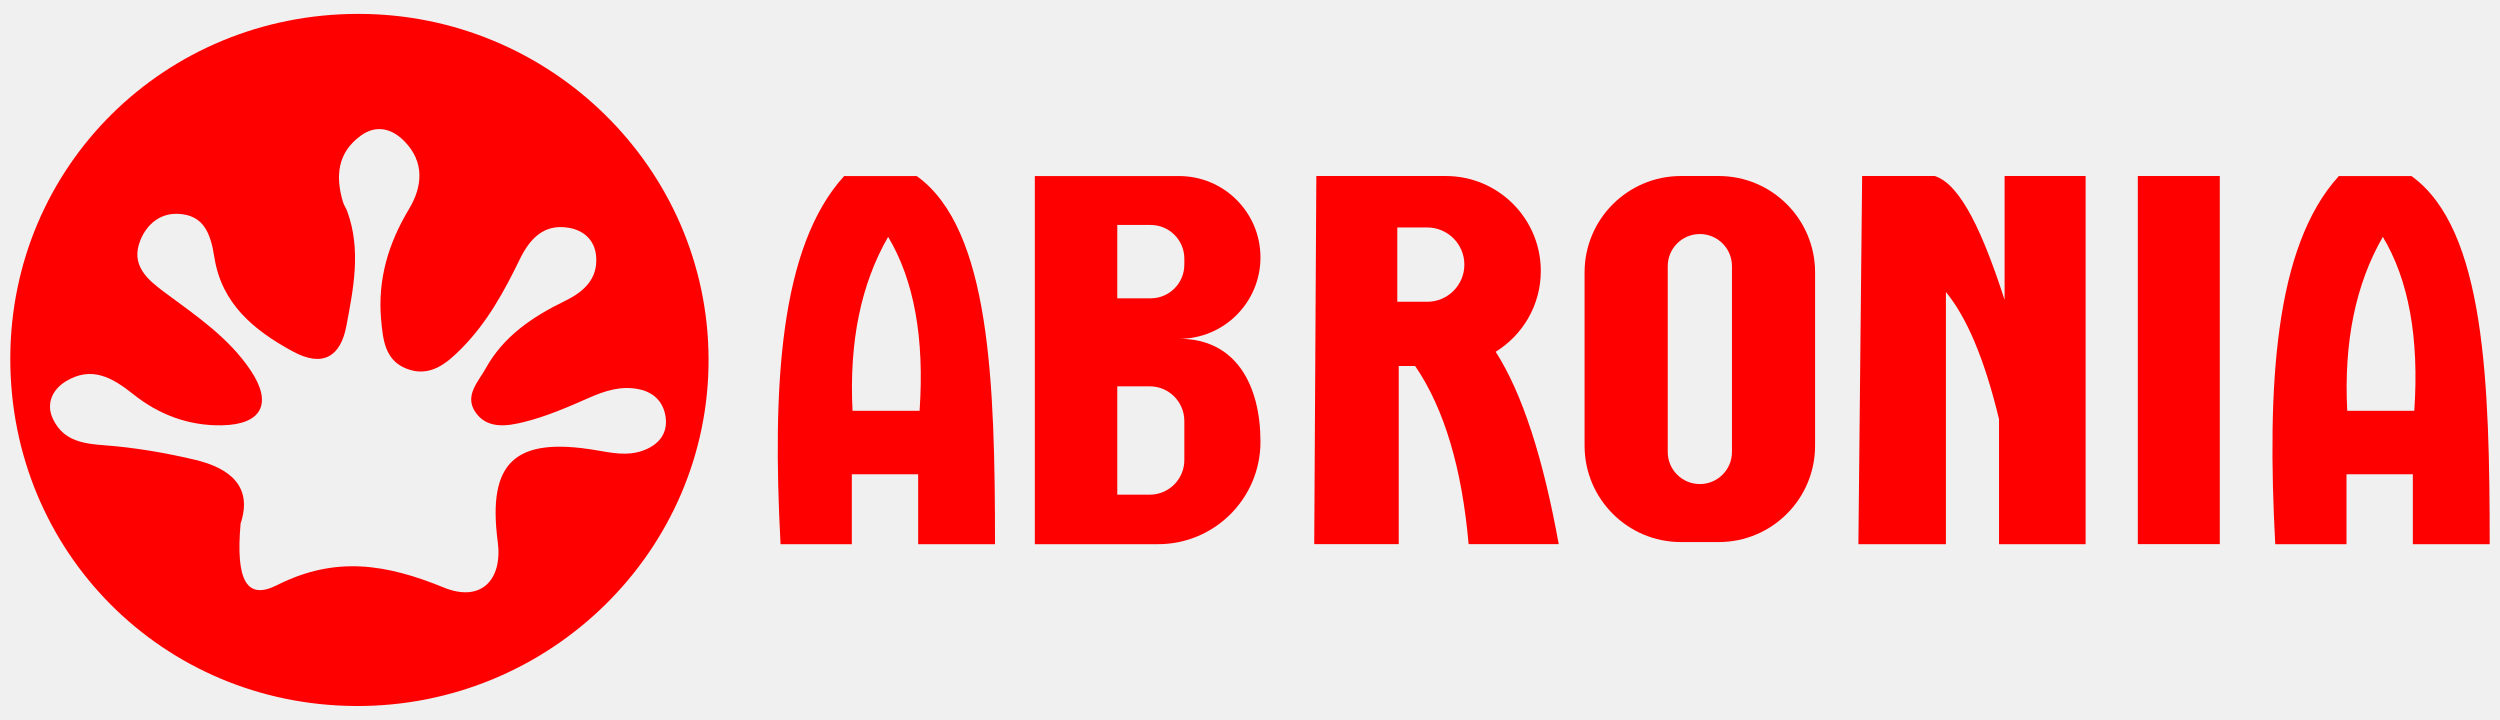
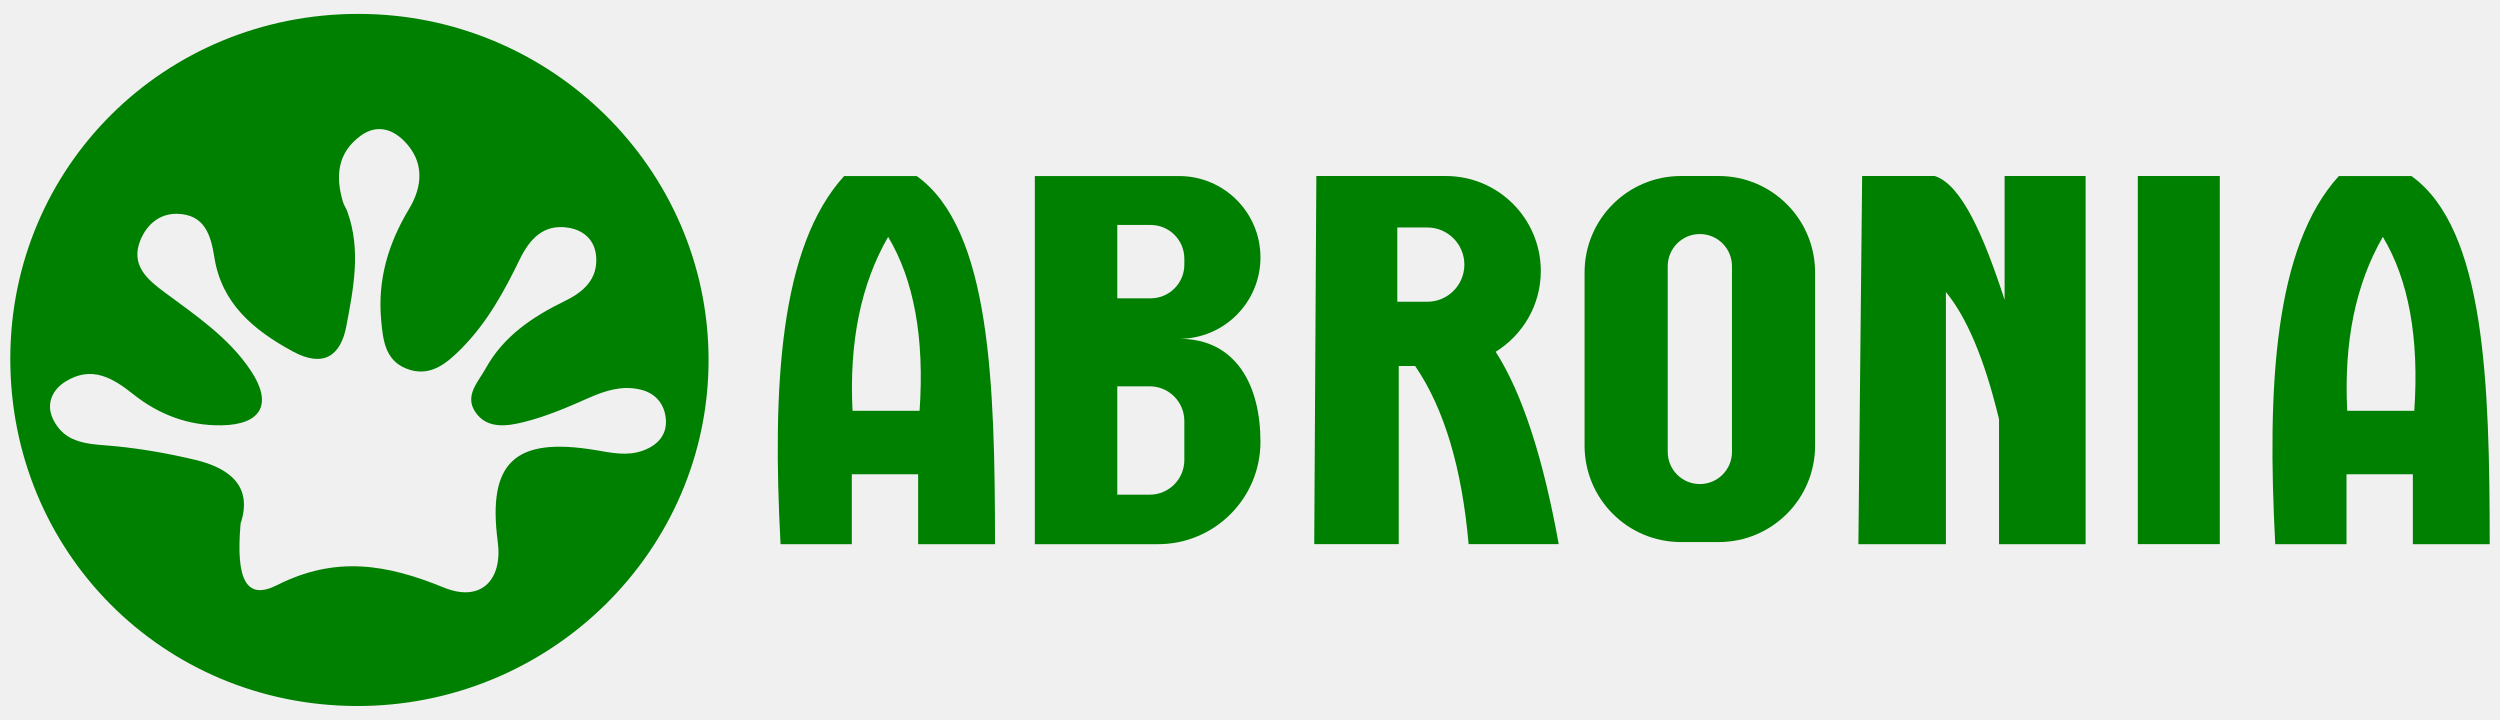
<svg xmlns="http://www.w3.org/2000/svg" width="146" height="42" viewBox="0 0 146 42" fill="none">
  <g clip-path="url(#clip0_18_19)">
-     <path d="M0.601 20.934C0.613 9.722 9.614 0.811 20.931 0.811C32.161 0.811 41.333 9.842 41.38 20.943C41.425 32.143 32.131 41.291 20.766 41.231C9.488 41.168 0.589 32.215 0.601 20.934ZM14.049 30.597C13.758 33.935 14.423 35.061 16.182 34.171C19.601 32.443 22.582 32.949 25.92 34.312C28.098 35.202 29.36 33.86 29.069 31.645C28.458 27.007 30.055 25.494 34.786 26.288C35.718 26.444 36.62 26.648 37.539 26.318C38.408 26.007 38.965 25.395 38.885 24.47C38.807 23.589 38.282 22.944 37.359 22.741C36.293 22.504 35.331 22.819 34.357 23.25C33.132 23.792 31.882 24.329 30.588 24.649C29.62 24.889 28.422 25.081 27.741 24.035C27.124 23.088 27.939 22.285 28.365 21.515C29.404 19.634 31.103 18.495 33.006 17.569C34.061 17.057 34.936 16.299 34.813 14.953C34.726 13.998 34.073 13.446 33.21 13.302C31.73 13.051 30.921 13.979 30.342 15.169C29.44 17.027 28.449 18.831 26.98 20.323C26.088 21.23 25.09 22.078 23.709 21.518C22.474 21.018 22.36 19.813 22.258 18.666C22.049 16.326 22.675 14.219 23.885 12.209C24.682 10.887 24.805 9.446 23.601 8.233C22.885 7.511 21.98 7.262 21.072 7.921C19.7 8.919 19.586 10.291 20.026 11.786C20.083 11.981 20.212 12.155 20.281 12.347C21.096 14.582 20.646 16.832 20.227 19.043C19.894 20.799 18.876 21.497 17.075 20.511C14.804 19.271 12.943 17.728 12.518 15.022C12.311 13.716 11.948 12.529 10.357 12.487C9.341 12.46 8.586 13.09 8.206 14.009C7.592 15.49 8.625 16.341 9.626 17.081C11.457 18.438 13.362 19.72 14.645 21.641C15.936 23.577 15.28 24.796 12.955 24.838C11.016 24.874 9.27 24.212 7.774 23.016C6.564 22.052 5.347 21.347 3.834 22.276C3.055 22.756 2.693 23.571 3.07 24.416C3.789 26.018 5.335 25.917 6.795 26.064C8.335 26.219 9.872 26.492 11.376 26.849C13.458 27.34 14.777 28.433 14.043 30.597H14.049Z" fill="#FF0000" />
-     <path d="M68.88 19.786H68.859C71.484 19.786 73.611 17.659 73.611 15.034C73.611 12.409 71.484 10.282 68.859 10.282H60.434V31.78H67.631C70.933 31.78 73.611 29.102 73.611 25.8C73.611 22.498 72.185 19.786 68.88 19.786ZM65.249 13.138H67.199C68.284 13.138 69.165 14.018 69.165 15.103V15.457C69.165 16.541 68.284 17.422 67.199 17.422H65.249V13.138ZM69.165 26.866C69.165 27.984 68.26 28.889 67.142 28.889H65.249V22.561H67.142C68.26 22.561 69.165 23.466 69.165 24.583V26.866Z" fill="#FF0000" />
-     <path d="M100.371 10.279H98.169C95.059 10.279 92.539 12.799 92.539 15.909V26.027C92.539 29.138 95.059 31.657 98.169 31.657H100.371C103.481 31.657 106.001 29.138 106.001 26.027V15.909C106.001 12.799 103.481 10.279 100.371 10.279ZM101.147 26.393C101.147 27.43 100.308 28.269 99.271 28.269C98.235 28.269 97.396 27.43 97.396 26.393V15.544C97.396 14.507 98.235 13.668 99.271 13.668C100.308 13.668 101.147 14.507 101.147 15.544V26.396V26.393Z" fill="#FF0000" />
-     <path d="M108.746 10.279H112.988C114.546 10.777 115.847 13.746 117.069 17.512V10.279H121.8V31.78H116.743V24.479C115.871 20.865 114.825 18.492 113.641 17.054V31.78H108.53L108.749 10.282L108.746 10.279Z" fill="#FF0000" />
-     <path d="M129.636 10.279H124.848V31.777H129.636V10.279Z" fill="#FF0000" />
-     <path d="M58.109 31.78C58.103 22.411 57.86 13.386 53.539 10.282H49.297C45.53 14.42 45.096 22.546 45.584 31.78H49.746V27.699H53.62V31.78H58.109ZM49.788 23.99C49.584 19.978 50.276 16.592 51.867 13.833C53.371 16.341 53.998 19.723 53.704 23.99H49.788Z" fill="#FF0000" />
-     <path d="M145.399 31.78C145.393 22.411 145.15 13.386 140.83 10.282H136.587C132.821 14.42 132.386 22.546 132.874 31.78H137.036V27.699H140.91V31.78H145.399ZM137.078 23.99C136.874 19.978 137.567 16.592 139.158 13.833C140.662 16.341 141.288 19.723 140.994 23.99H137.078Z" fill="#FF0000" />
-     <path d="M87.346 20.544C88.925 19.568 89.983 17.824 89.983 15.828C89.983 12.763 87.499 10.279 84.434 10.279H76.874L76.751 31.777H81.686V21.374H82.645C84.365 23.891 85.381 27.391 85.767 31.777H91.029C90.127 26.774 88.91 22.98 87.346 20.541V20.544ZM83.349 17.623H81.602V13.284H83.349C84.548 13.284 85.519 14.255 85.519 15.454C85.519 16.652 84.548 17.623 83.349 17.623Z" fill="#FF0000" />
+     <path d="M0.601 20.934C0.613 9.722 9.614 0.811 20.931 0.811C32.161 0.811 41.333 9.842 41.38 20.943C41.425 32.143 32.131 41.291 20.766 41.231C9.488 41.168 0.589 32.215 0.601 20.934ZM14.049 30.597C13.758 33.935 14.423 35.061 16.182 34.171C19.601 32.443 22.582 32.949 25.92 34.312C28.098 35.202 29.36 33.86 29.069 31.645C28.458 27.007 30.055 25.494 34.786 26.288C35.718 26.444 36.62 26.648 37.539 26.318C38.408 26.007 38.965 25.395 38.885 24.47C38.807 23.589 38.282 22.944 37.359 22.741C36.293 22.504 35.331 22.819 34.357 23.25C33.132 23.792 31.882 24.329 30.588 24.649C29.62 24.889 28.422 25.081 27.741 24.035C27.124 23.088 27.939 22.285 28.365 21.515C29.404 19.634 31.103 18.495 33.006 17.569C34.061 17.057 34.936 16.299 34.813 14.953C34.726 13.998 34.073 13.446 33.21 13.302C31.73 13.051 30.921 13.979 30.342 15.169C29.44 17.027 28.449 18.831 26.98 20.323C26.088 21.23 25.09 22.078 23.709 21.518C22.474 21.018 22.36 19.813 22.258 18.666C22.049 16.326 22.675 14.219 23.885 12.209C24.682 10.887 24.805 9.446 23.601 8.233C22.885 7.511 21.98 7.262 21.072 7.921C19.7 8.919 19.586 10.291 20.026 11.786C20.083 11.981 20.212 12.155 20.281 12.347C21.096 14.582 20.646 16.832 20.227 19.043C19.894 20.799 18.876 21.497 17.075 20.511C14.804 19.271 12.943 17.728 12.518 15.022C12.311 13.716 11.948 12.529 10.357 12.487C9.341 12.46 8.586 13.09 8.206 14.009C7.592 15.49 8.625 16.341 9.626 17.081C11.457 18.438 13.362 19.72 14.645 21.641C15.936 23.577 15.28 24.796 12.955 24.838C11.016 24.874 9.27 24.212 7.774 23.016C6.564 22.052 5.347 21.347 3.834 22.276C3.055 22.756 2.693 23.571 3.07 24.416C3.789 26.018 5.335 25.917 6.795 26.064C8.335 26.219 9.872 26.492 11.376 26.849C13.458 27.34 14.777 28.433 14.043 30.597H14.049Z" fill="#008000" />
+     <path d="M68.88 19.786H68.859C71.484 19.786 73.611 17.659 73.611 15.034C73.611 12.409 71.484 10.282 68.859 10.282H60.434V31.78H67.631C70.933 31.78 73.611 29.102 73.611 25.8C73.611 22.498 72.185 19.786 68.88 19.786ZM65.249 13.138H67.199C68.284 13.138 69.165 14.018 69.165 15.103V15.457C69.165 16.541 68.284 17.422 67.199 17.422H65.249V13.138ZM69.165 26.866C69.165 27.984 68.26 28.889 67.142 28.889H65.249V22.561H67.142C68.26 22.561 69.165 23.466 69.165 24.583V26.866Z" fill="#008000" />
+     <path d="M100.371 10.279H98.169C95.059 10.279 92.539 12.799 92.539 15.909V26.027C92.539 29.138 95.059 31.657 98.169 31.657H100.371C103.481 31.657 106.001 29.138 106.001 26.027V15.909C106.001 12.799 103.481 10.279 100.371 10.279ZM101.147 26.393C101.147 27.43 100.308 28.269 99.271 28.269C98.235 28.269 97.396 27.43 97.396 26.393V15.544C97.396 14.507 98.235 13.668 99.271 13.668C100.308 13.668 101.147 14.507 101.147 15.544V26.396V26.393Z" fill="#008000" />
+     <path d="M108.746 10.279H112.988C114.546 10.777 115.847 13.746 117.069 17.512V10.279H121.8V31.78H116.743V24.479C115.871 20.865 114.825 18.492 113.641 17.054V31.78H108.53L108.749 10.282L108.746 10.279Z" fill="#008000" />
+     <path d="M129.636 10.279H124.848V31.777H129.636V10.279Z" fill="#008000" />
+     <path d="M58.109 31.78C58.103 22.411 57.86 13.386 53.539 10.282H49.297C45.53 14.42 45.096 22.546 45.584 31.78H49.746V27.699H53.62V31.78H58.109ZM49.788 23.99C49.584 19.978 50.276 16.592 51.867 13.833C53.371 16.341 53.998 19.723 53.704 23.99H49.788Z" fill="#008000" />
+     <path d="M145.399 31.78C145.393 22.411 145.15 13.386 140.83 10.282H136.587C132.821 14.42 132.386 22.546 132.874 31.78H137.036V27.699H140.91V31.78H145.399ZM137.078 23.99C136.874 19.978 137.567 16.592 139.158 13.833C140.662 16.341 141.288 19.723 140.994 23.99H137.078Z" fill="#008000" />
+     <path d="M87.346 20.544C88.925 19.568 89.983 17.824 89.983 15.828C89.983 12.763 87.499 10.279 84.434 10.279H76.874L76.751 31.777H81.686V21.374H82.645C84.365 23.891 85.381 27.391 85.767 31.777H91.029C90.127 26.774 88.91 22.98 87.346 20.541V20.544ZM83.349 17.623H81.602V13.284H83.349C84.548 13.284 85.519 14.255 85.519 15.454C85.519 16.652 84.548 17.623 83.349 17.623Z" fill="#008000" />
  </g>
  <defs>
    <clipPath id="clip0_18_19">
      <rect width="144.798" height="40.42" fill="white" transform="translate(0.601318 0.810944)" />
    </clipPath>
  </defs>
</svg>
